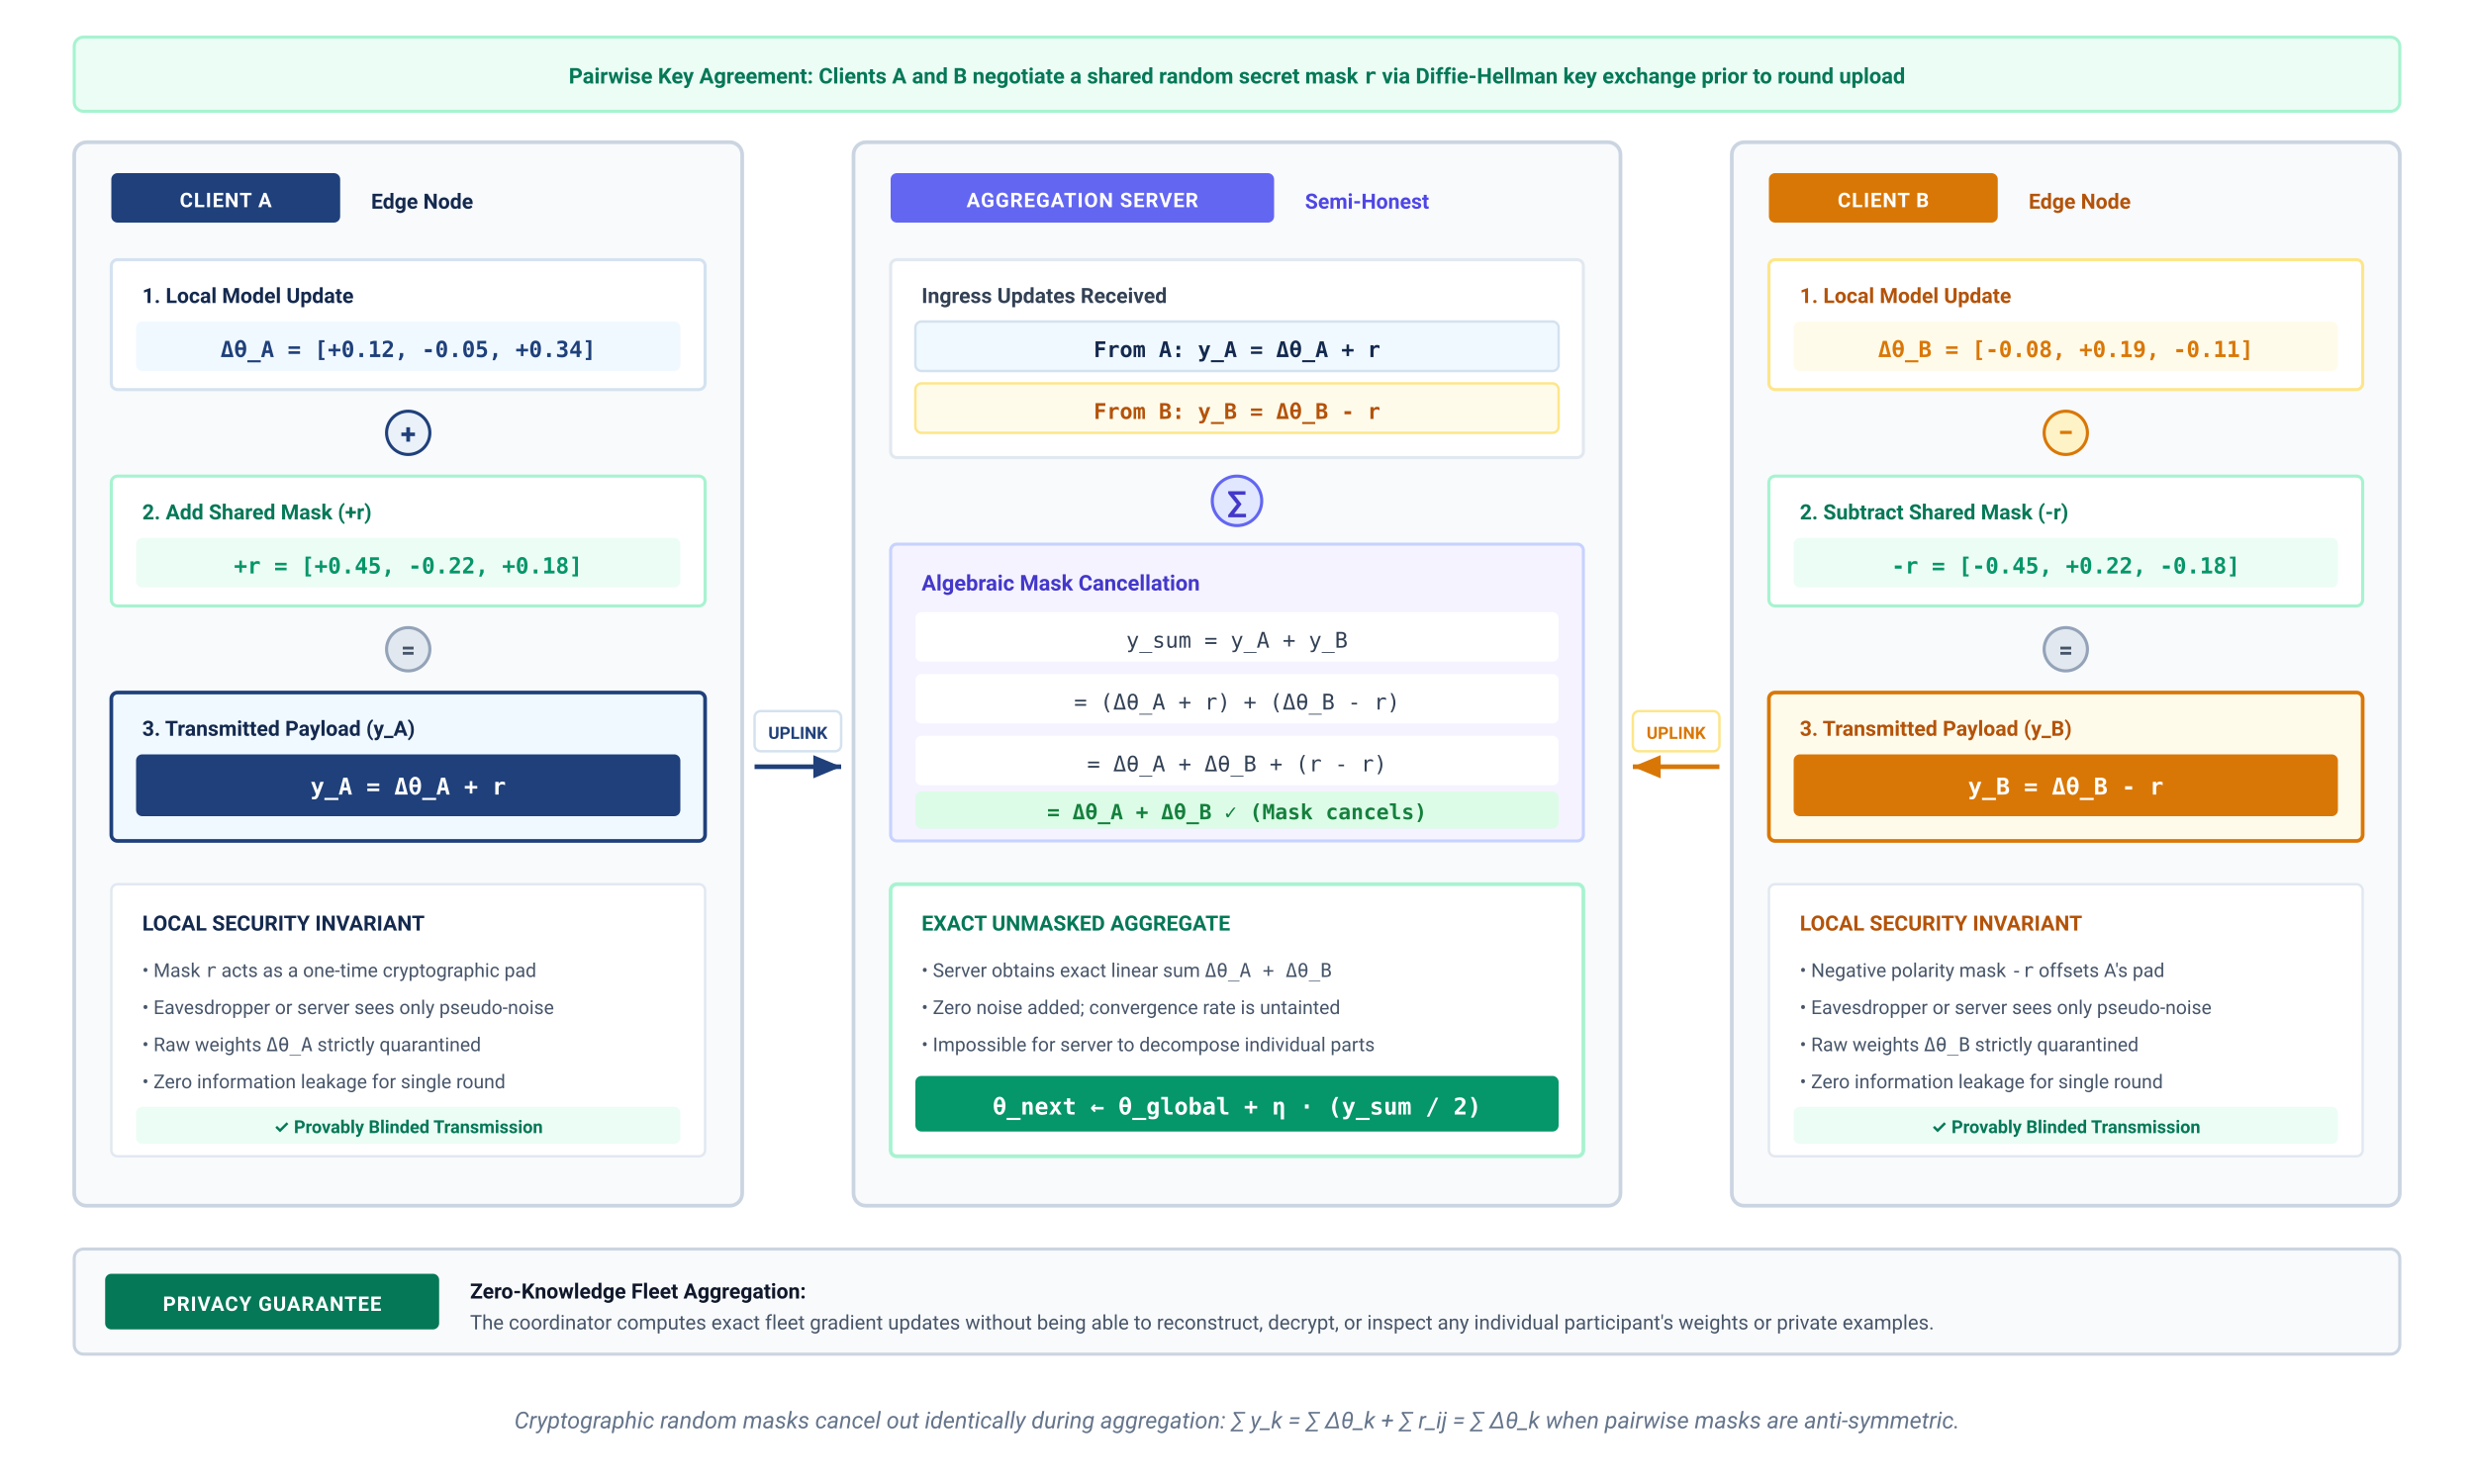
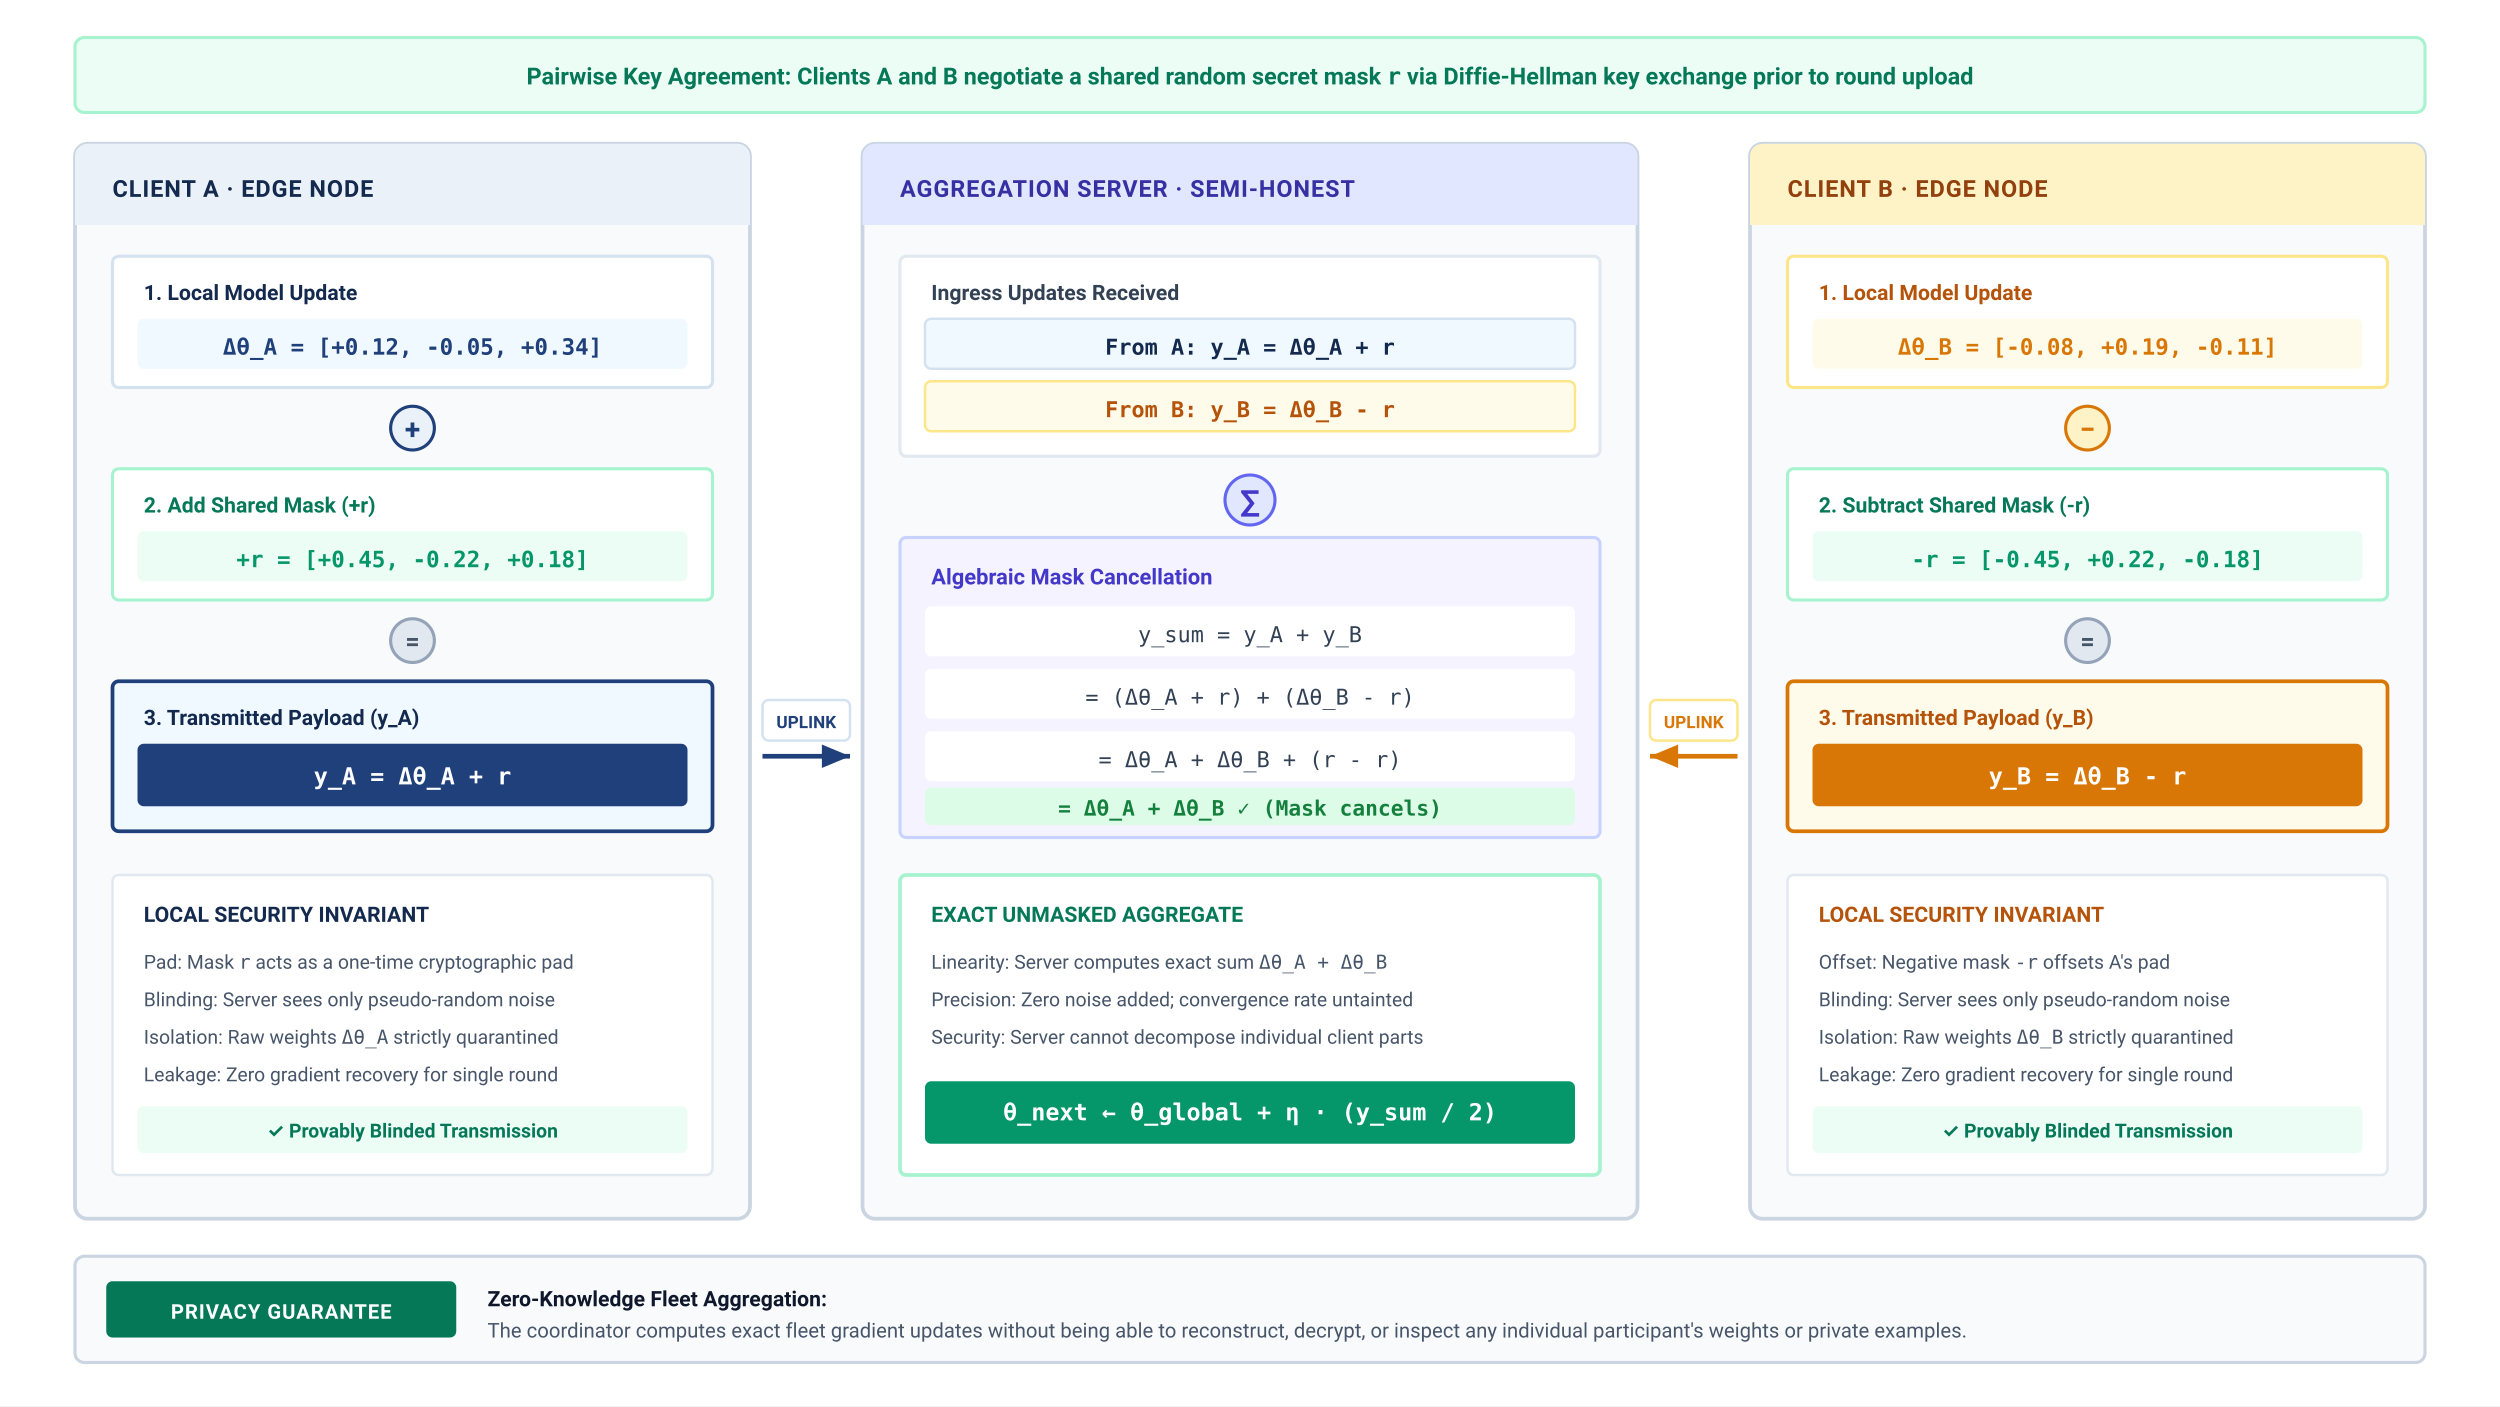
- <svg xmlns="http://www.w3.org/2000/svg" viewBox="0 0 800 480" width="100%" height="100%" font-family="Helvetica Neue, Helvetica, Arial, sans-serif">
+ <svg xmlns="http://www.w3.org/2000/svg" viewBox="0 0 800 450" width="100%" height="100%" font-family="Helvetica Neue, Helvetica, Arial, sans-serif">
  <defs>
    <marker id="arr-blue" markerWidth="7" markerHeight="6" refX="6" refY="3" orient="auto">
      <polygon points="0 0.5, 6 3, 0 5.5" fill="#1F407A" />
    </marker>
    <marker id="arr-amber" markerWidth="7" markerHeight="6" refX="6" refY="3" orient="auto">
      <polygon points="0 0.5, 6 3, 0 5.5" fill="#d97706" />
    </marker>
    <marker id="arr-emerald" markerWidth="7" markerHeight="6" refX="6" refY="3" orient="auto">
      <polygon points="0 0.5, 6 3, 0 5.5" fill="#059669" />
    </marker>
    <marker id="arr-purple" markerWidth="7" markerHeight="6" refX="6" refY="3" orient="auto">
      <polygon points="0 0.5, 6 3, 0 5.5" fill="#6366f1" />
    </marker>
  </defs>
  <style>
    text { font-family: system-ui, -apple-system, 'Segoe UI', Roboto, Helvetica, Arial, sans-serif; }
    .badge-txt { font-size: 6.5px; font-weight: 700; fill: #ffffff; letter-spacing: 0.3px; }
    .math-txt { font-family: 'SF Mono', Menlo, Monaco, Consolas, monospace; }
  </style>
  <rect width="100%" height="100%" fill="#ffffff" />
  <g transform="translate(24, 12)">
    <rect x="0" y="0" width="752" height="24" rx="3" fill="#ecfdf5" stroke="#a7f3d0" stroke-width="1" />
-     <text x="376" y="15" text-anchor="middle" font-size="7" font-weight="600" fill="#047857">
+     <text x="376" y="15" text-anchor="middle" font-size="7.5" font-weight="600" fill="#047857">
      Pairwise Key Agreement: Clients A and B negotiate a shared random secret mask <tspan font-weight="700" class="math-txt">r</tspan> via Diffie-Hellman key exchange prior to round upload
    </text>
  </g>
  <g transform="translate(24, 46)">
    <g transform="translate(0, 0)">
      <rect x="0" y="0" width="216" height="344" rx="4" fill="#f8fafc" stroke="#cbd5e1" stroke-width="1.2" />
-       <rect x="12" y="10" width="74" height="16" rx="2" fill="#1F407A" />
-       <text x="49" y="21" text-anchor="middle" class="badge-txt">CLIENT A</text>
-       <text x="96" y="21.5" font-size="6.8" font-weight="600" fill="#14294E">Edge Node</text>
-       <g transform="translate(12, 38)">
+       <path d="M 0 4 A 4 4 0 0 1 4 0 L 212 0 A 4 4 0 0 1 216 4 L 216 26 L 0 26 Z" fill="#EAF1F8" />
+       <text x="12" y="17" font-size="7.5" font-weight="700" fill="#14294E" letter-spacing="0.3">CLIENT A · EDGE NODE</text>
+       <g transform="translate(12, 36)">
        <rect x="0" y="0" width="192" height="42" rx="2" fill="#ffffff" stroke="#D4E2F0" stroke-width="1" />
        <text x="10" y="14" font-size="6.8" font-weight="700" fill="#14294E">1. Local Model Update</text>
        <rect x="8" y="20" width="176" height="16" rx="2" fill="#f0f9ff" />
        <text x="96" y="31.5" text-anchor="middle" font-size="7.2" font-weight="600" fill="#1F407A" class="math-txt">Δθ_A = [+0.12, -0.05, +0.34]</text>
      </g>
-       <circle cx="108" cy="94" r="7" fill="#EAF1F8" stroke="#1F407A" stroke-width="1" />
-       <text x="108" y="97.5" text-anchor="middle" font-size="9" font-weight="700" fill="#1F407A">+</text>
-       <g transform="translate(12, 108)">
+       <circle cx="108" cy="91" r="7" fill="#EAF1F8" stroke="#1F407A" stroke-width="1" />
+       <text x="108" y="94.5" text-anchor="middle" font-size="9" font-weight="700" fill="#1F407A">+</text>
+       <g transform="translate(12, 104)">
        <rect x="0" y="0" width="192" height="42" rx="2" fill="#ffffff" stroke="#a7f3d0" stroke-width="1" />
        <text x="10" y="14" font-size="6.8" font-weight="700" fill="#047857">2. Add Shared Mask (+r)</text>
        <rect x="8" y="20" width="176" height="16" rx="2" fill="#ecfdf5" />
        <text x="96" y="31.5" text-anchor="middle" font-size="7.2" font-weight="600" fill="#059669" class="math-txt">+r = [+0.45, -0.22, +0.18]</text>
      </g>
-       <circle cx="108" cy="164" r="7" fill="#e2e8f0" stroke="#94a3b8" stroke-width="1" />
-       <text x="108" y="167" text-anchor="middle" font-size="8" font-weight="700" fill="#475569">=</text>
-       <g transform="translate(12, 178)">
+       <circle cx="108" cy="159" r="7" fill="#e2e8f0" stroke="#94a3b8" stroke-width="1" />
+       <text x="108" y="162" text-anchor="middle" font-size="8" font-weight="700" fill="#475569">=</text>
+       <g transform="translate(12, 172)">
        <rect x="0" y="0" width="192" height="48" rx="2" fill="#f0f9ff" stroke="#1F407A" stroke-width="1.2" />
        <text x="10" y="14" font-size="6.8" font-weight="700" fill="#14294E">3. Transmitted Payload (y_A)</text>
        <rect x="8" y="20" width="176" height="20" rx="2" fill="#1F407A" />
        <text x="96" y="33" text-anchor="middle" font-size="7.5" font-weight="700" fill="#ffffff" class="math-txt">y_A = Δθ_A + r</text>
      </g>
-       <g transform="translate(12, 240)">
-         <rect x="0" y="0" width="192" height="88" rx="2" fill="#ffffff" stroke="#e2e8f0" stroke-width="0.8" />
+       <g transform="translate(12, 234)">
+         <rect x="0" y="0" width="192" height="96" rx="2" fill="#ffffff" stroke="#e2e8f0" stroke-width="0.8" />
        <text x="10" y="15" font-size="6.8" font-weight="700" fill="#14294E">LOCAL SECURITY INVARIANT</text>
-         <text x="10" y="30" font-size="6.2" fill="#475569">• Mask <tspan class="math-txt">r</tspan> acts as a one-time cryptographic pad</text>
-         <text x="10" y="42" font-size="6.2" fill="#475569">• Eavesdropper or server sees only pseudo-noise</text>
-         <text x="10" y="54" font-size="6.2" fill="#475569">• Raw weights <tspan class="math-txt">Δθ_A</tspan> strictly quarantined</text>
-         <text x="10" y="66" font-size="6.2" fill="#475569">• Zero information leakage for single round</text>
-         <rect x="8" y="72" width="176" height="12" rx="2" fill="#ecfdf5" />
-         <text x="96" y="80.5" text-anchor="middle" font-size="5.8" font-weight="700" fill="#047857">✓ Provably Blinded Transmission</text>
+         <text x="10" y="30" font-size="6.2" fill="#475569">Pad: Mask <tspan class="math-txt">r</tspan> acts as a one-time cryptographic pad</text>
+         <text x="10" y="42" font-size="6.2" fill="#475569">Blinding: Server sees only pseudo-random noise</text>
+         <text x="10" y="54" font-size="6.2" fill="#475569">Isolation: Raw weights <tspan class="math-txt">Δθ_A</tspan> strictly quarantined</text>
+         <text x="10" y="66" font-size="6.2" fill="#475569">Leakage: Zero gradient recovery for single round</text>
+         <rect x="8" y="74" width="176" height="15" rx="2" fill="#ecfdf5" />
+         <text x="96" y="84" text-anchor="middle" font-size="6.2" font-weight="700" fill="#047857">✓ Provably Blinded Transmission</text>
      </g>
    </g>
    <g transform="translate(216, 0)">
-       <line x1="4" y1="202" x2="32" y2="202" stroke="#1F407A" stroke-width="1.5" marker-end="url(#arr-blue)" />
-       <rect x="4" y="184" width="28" height="13" rx="2" fill="#ffffff" stroke="#D4E2F0" stroke-width="0.8" />
-       <text x="18" y="193" text-anchor="middle" font-size="5.5" font-weight="700" fill="#1F407A">UPLINK</text>
+       <line x1="4" y1="196" x2="32" y2="196" stroke="#1F407A" stroke-width="1.5" marker-end="url(#arr-blue)" />
+       <rect x="4" y="178" width="28" height="13" rx="2" fill="#ffffff" stroke="#D4E2F0" stroke-width="0.8" />
+       <text x="18" y="187" text-anchor="middle" font-size="5.5" font-weight="700" fill="#1F407A">UPLINK</text>
    </g>
    <g transform="translate(252, 0)">
      <rect x="0" y="0" width="248" height="344" rx="4" fill="#f8fafc" stroke="#cbd5e1" stroke-width="1.2" />
-       <rect x="12" y="10" width="124" height="16" rx="2" fill="#6366f1" />
-       <text x="74" y="21" text-anchor="middle" class="badge-txt">AGGREGATION SERVER</text>
-       <text x="146" y="21.5" font-size="6.8" font-weight="600" fill="#4f46e5">Semi-Honest</text>
-       <g transform="translate(12, 38)">
+       <path d="M 0 4 A 4 4 0 0 1 4 0 L 244 0 A 4 4 0 0 1 248 4 L 248 26 L 0 26 Z" fill="#e0e7ff" />
+       <text x="12" y="17" font-size="7.5" font-weight="700" fill="#3730a3" letter-spacing="0.3">AGGREGATION SERVER · SEMI-HONEST</text>
+       <g transform="translate(12, 36)">
        <rect x="0" y="0" width="224" height="64" rx="2" fill="#ffffff" stroke="#e2e8f0" stroke-width="1" />
        <text x="10" y="14" font-size="6.8" font-weight="700" fill="#334155">Ingress Updates Received</text>
        <rect x="8" y="20" width="208" height="16" rx="2" fill="#f0f9ff" stroke="#D4E2F0" stroke-width="0.8" />
        <text x="112" y="31.5" text-anchor="middle" font-size="7" font-weight="600" fill="#14294E" class="math-txt">From A: y_A = Δθ_A + r</text>
        <rect x="8" y="40" width="208" height="16" rx="2" fill="#fffbeb" stroke="#fde68a" stroke-width="0.8" />
        <text x="112" y="51.5" text-anchor="middle" font-size="7" font-weight="600" fill="#b45309" class="math-txt">From B: y_B = Δθ_B - r</text>
      </g>
-       <circle cx="124" cy="116" r="8" fill="#e0e7ff" stroke="#6366f1" stroke-width="1" />
-       <text x="124" y="120" text-anchor="middle" font-size="10" font-weight="700" fill="#4338ca">∑</text>
-       <g transform="translate(12, 130)">
+       <circle cx="124" cy="114" r="8" fill="#e0e7ff" stroke="#6366f1" stroke-width="1" />
+       <text x="124" y="118" text-anchor="middle" font-size="10" font-weight="700" fill="#4338ca">∑</text>
+       <g transform="translate(12, 126)">
        <rect x="0" y="0" width="224" height="96" rx="2" fill="#f5f3ff" stroke="#c7d2fe" stroke-width="1" />
        <text x="10" y="15" font-size="7" font-weight="700" fill="#4338ca">Algebraic Mask Cancellation</text>
        <rect x="8" y="22" width="208" height="16" rx="2" fill="#ffffff" />
        <text x="112" y="33.5" text-anchor="middle" font-size="7" fill="#334155" class="math-txt">y_sum = y_A + y_B</text>
        <rect x="8" y="42" width="208" height="16" rx="2" fill="#ffffff" />
        <text x="112" y="53.5" text-anchor="middle" font-size="7" fill="#334155" class="math-txt">= (Δθ_A + r) + (Δθ_B - r)</text>
        <rect x="8" y="62" width="208" height="16" rx="2" fill="#ffffff" />
        <text x="112" y="73.5" text-anchor="middle" font-size="7" fill="#334155" class="math-txt">= Δθ_A + Δθ_B + (r - r)</text>
        <rect x="8" y="80" width="208" height="12" rx="2" fill="#dcfce7" />
        <text x="112" y="89" text-anchor="middle" font-size="6.8" font-weight="700" fill="#15803d" class="math-txt">= Δθ_A + Δθ_B  ✓  (Mask cancels)</text>
      </g>
-       <g transform="translate(12, 240)">
-         <rect x="0" y="0" width="224" height="88" rx="2" fill="#ffffff" stroke="#a7f3d0" stroke-width="1.2" />
+       <g transform="translate(12, 234)">
+         <rect x="0" y="0" width="224" height="96" rx="2" fill="#ffffff" stroke="#a7f3d0" stroke-width="1.2" />
        <text x="10" y="15" font-size="6.8" font-weight="700" fill="#047857">EXACT UNMASKED AGGREGATE</text>
-         <text x="10" y="30" font-size="6.2" fill="#475569">• Server obtains exact linear sum <tspan class="math-txt">Δθ_A + Δθ_B</tspan>
+         <text x="10" y="30" font-size="6.2" fill="#475569">Linearity: Server computes exact sum <tspan class="math-txt">Δθ_A + Δθ_B</tspan>
        </text>
-         <text x="10" y="42" font-size="6.2" fill="#475569">• Zero noise added; convergence rate is untainted</text>
-         <text x="10" y="54" font-size="6.2" fill="#475569">• Impossible for server to decompose individual parts</text>
-         <rect x="8" y="62" width="208" height="18" rx="2" fill="#059669" />
-         <text x="112" y="74.5" text-anchor="middle" font-size="7.5" font-weight="700" fill="#ffffff" class="math-txt">θ_next ← θ_global + η · (y_sum / 2)</text>
+         <text x="10" y="42" font-size="6.2" fill="#475569">Precision: Zero noise added; convergence rate untainted</text>
+         <text x="10" y="54" font-size="6.2" fill="#475569">Security: Server cannot decompose individual client parts</text>
+         <rect x="8" y="66" width="208" height="20" rx="2" fill="#059669" />
+         <text x="112" y="78.5" text-anchor="middle" font-size="7.5" font-weight="700" fill="#ffffff" class="math-txt">θ_next ← θ_global + η · (y_sum / 2)</text>
      </g>
    </g>
    <g transform="translate(500, 0)">
-       <line x1="32" y1="202" x2="4" y2="202" stroke="#d97706" stroke-width="1.5" marker-end="url(#arr-amber)" />
-       <rect x="4" y="184" width="28" height="13" rx="2" fill="#ffffff" stroke="#fde68a" stroke-width="0.8" />
-       <text x="18" y="193" text-anchor="middle" font-size="5.5" font-weight="700" fill="#d97706">UPLINK</text>
+       <line x1="32" y1="196" x2="4" y2="196" stroke="#d97706" stroke-width="1.5" marker-end="url(#arr-amber)" />
+       <rect x="4" y="178" width="28" height="13" rx="2" fill="#ffffff" stroke="#fde68a" stroke-width="0.8" />
+       <text x="18" y="187" text-anchor="middle" font-size="5.5" font-weight="700" fill="#d97706">UPLINK</text>
    </g>
    <g transform="translate(536, 0)">
      <rect x="0" y="0" width="216" height="344" rx="4" fill="#f8fafc" stroke="#cbd5e1" stroke-width="1.2" />
-       <rect x="12" y="10" width="74" height="16" rx="2" fill="#d97706" />
-       <text x="49" y="21" text-anchor="middle" class="badge-txt">CLIENT B</text>
-       <text x="96" y="21.5" font-size="6.8" font-weight="600" fill="#b45309">Edge Node</text>
-       <g transform="translate(12, 38)">
+       <path d="M 0 4 A 4 4 0 0 1 4 0 L 212 0 A 4 4 0 0 1 216 4 L 216 26 L 0 26 Z" fill="#fef3c7" />
+       <text x="12" y="17" font-size="7.5" font-weight="700" fill="#92400e" letter-spacing="0.3">CLIENT B · EDGE NODE</text>
+       <g transform="translate(12, 36)">
        <rect x="0" y="0" width="192" height="42" rx="2" fill="#ffffff" stroke="#fde68a" stroke-width="1" />
        <text x="10" y="14" font-size="6.8" font-weight="700" fill="#b45309">1. Local Model Update</text>
        <rect x="8" y="20" width="176" height="16" rx="2" fill="#fffbeb" />
        <text x="96" y="31.5" text-anchor="middle" font-size="7.2" font-weight="600" fill="#d97706" class="math-txt">Δθ_B = [-0.08, +0.19, -0.11]</text>
      </g>
-       <circle cx="108" cy="94" r="7" fill="#fef3c7" stroke="#d97706" stroke-width="1" />
-       <text x="108" y="97" text-anchor="middle" font-size="9" font-weight="700" fill="#d97706">−</text>
-       <g transform="translate(12, 108)">
+       <circle cx="108" cy="91" r="7" fill="#fef3c7" stroke="#d97706" stroke-width="1" />
+       <text x="108" y="94.5" text-anchor="middle" font-size="9" font-weight="700" fill="#d97706">−</text>
+       <g transform="translate(12, 104)">
        <rect x="0" y="0" width="192" height="42" rx="2" fill="#ffffff" stroke="#a7f3d0" stroke-width="1" />
        <text x="10" y="14" font-size="6.8" font-weight="700" fill="#047857">2. Subtract Shared Mask (-r)</text>
        <rect x="8" y="20" width="176" height="16" rx="2" fill="#ecfdf5" />
        <text x="96" y="31.5" text-anchor="middle" font-size="7.2" font-weight="600" fill="#059669" class="math-txt">-r = [-0.45, +0.22, -0.18]</text>
      </g>
-       <circle cx="108" cy="164" r="7" fill="#e2e8f0" stroke="#94a3b8" stroke-width="1" />
-       <text x="108" y="167" text-anchor="middle" font-size="8" font-weight="700" fill="#475569">=</text>
-       <g transform="translate(12, 178)">
+       <circle cx="108" cy="159" r="7" fill="#e2e8f0" stroke="#94a3b8" stroke-width="1" />
+       <text x="108" y="162" text-anchor="middle" font-size="8" font-weight="700" fill="#475569">=</text>
+       <g transform="translate(12, 172)">
        <rect x="0" y="0" width="192" height="48" rx="2" fill="#fffbeb" stroke="#d97706" stroke-width="1.2" />
        <text x="10" y="14" font-size="6.8" font-weight="700" fill="#b45309">3. Transmitted Payload (y_B)</text>
        <rect x="8" y="20" width="176" height="20" rx="2" fill="#d97706" />
        <text x="96" y="33" text-anchor="middle" font-size="7.5" font-weight="700" fill="#ffffff" class="math-txt">y_B = Δθ_B - r</text>
      </g>
-       <g transform="translate(12, 240)">
-         <rect x="0" y="0" width="192" height="88" rx="2" fill="#ffffff" stroke="#e2e8f0" stroke-width="0.8" />
+       <g transform="translate(12, 234)">
+         <rect x="0" y="0" width="192" height="96" rx="2" fill="#ffffff" stroke="#e2e8f0" stroke-width="0.8" />
        <text x="10" y="15" font-size="6.8" font-weight="700" fill="#b45309">LOCAL SECURITY INVARIANT</text>
-         <text x="10" y="30" font-size="6.2" fill="#475569">• Negative polarity mask <tspan class="math-txt">-r</tspan> offsets A's pad</text>
-         <text x="10" y="42" font-size="6.2" fill="#475569">• Eavesdropper or server sees only pseudo-noise</text>
-         <text x="10" y="54" font-size="6.2" fill="#475569">• Raw weights <tspan class="math-txt">Δθ_B</tspan> strictly quarantined</text>
-         <text x="10" y="66" font-size="6.2" fill="#475569">• Zero information leakage for single round</text>
-         <rect x="8" y="72" width="176" height="12" rx="2" fill="#ecfdf5" />
-         <text x="96" y="80.5" text-anchor="middle" font-size="5.8" font-weight="700" fill="#047857">✓ Provably Blinded Transmission</text>
+         <text x="10" y="30" font-size="6.2" fill="#475569">Offset: Negative mask <tspan class="math-txt">-r</tspan> offsets A's pad</text>
+         <text x="10" y="42" font-size="6.2" fill="#475569">Blinding: Server sees only pseudo-random noise</text>
+         <text x="10" y="54" font-size="6.2" fill="#475569">Isolation: Raw weights <tspan class="math-txt">Δθ_B</tspan> strictly quarantined</text>
+         <text x="10" y="66" font-size="6.2" fill="#475569">Leakage: Zero gradient recovery for single round</text>
+         <rect x="8" y="74" width="176" height="15" rx="2" fill="#ecfdf5" />
+         <text x="96" y="84" text-anchor="middle" font-size="6.2" font-weight="700" fill="#047857">✓ Provably Blinded Transmission</text>
      </g>
    </g>
  </g>
-   <g transform="translate(24, 404)">
+   <g transform="translate(24, 402)">
    <rect x="0" y="0" width="752" height="34" rx="3" fill="#f8fafc" stroke="#cbd5e1" stroke-width="1" />
-     <rect x="10" y="8" width="108" height="18" rx="2" fill="#047857" />
-     <text x="64" y="20" text-anchor="middle" class="badge-txt">PRIVACY GUARANTEE</text>
-     <text x="128" y="16" font-size="6.8" font-weight="700" fill="#0f172a">Zero-Knowledge Fleet Aggregation:</text>
-     <text x="128" y="26" font-size="6.5" fill="#475569">
+     <rect x="10" y="8" width="112" height="18" rx="2" fill="#047857" />
+     <text x="66" y="20" text-anchor="middle" class="badge-txt">PRIVACY GUARANTEE</text>
+     <text x="132" y="16" font-size="6.8" font-weight="700" fill="#0f172a">Zero-Knowledge Fleet Aggregation:</text>
+     <text x="132" y="26" font-size="6.5" fill="#475569">
      The coordinator computes exact fleet gradient updates without being able to reconstruct, decrypt, or inspect any individual participant's weights or private examples.
    </text>
  </g>
-   <text x="400" y="462" text-anchor="middle" font-size="7.5" fill="#64748b" font-style="italic">
-     Cryptographic random masks cancel out identically during aggregation: ∑ y_k = ∑ Δθ_k + ∑ r_ij = ∑ Δθ_k when pairwise masks are anti-symmetric.
-   </text>
</svg>
